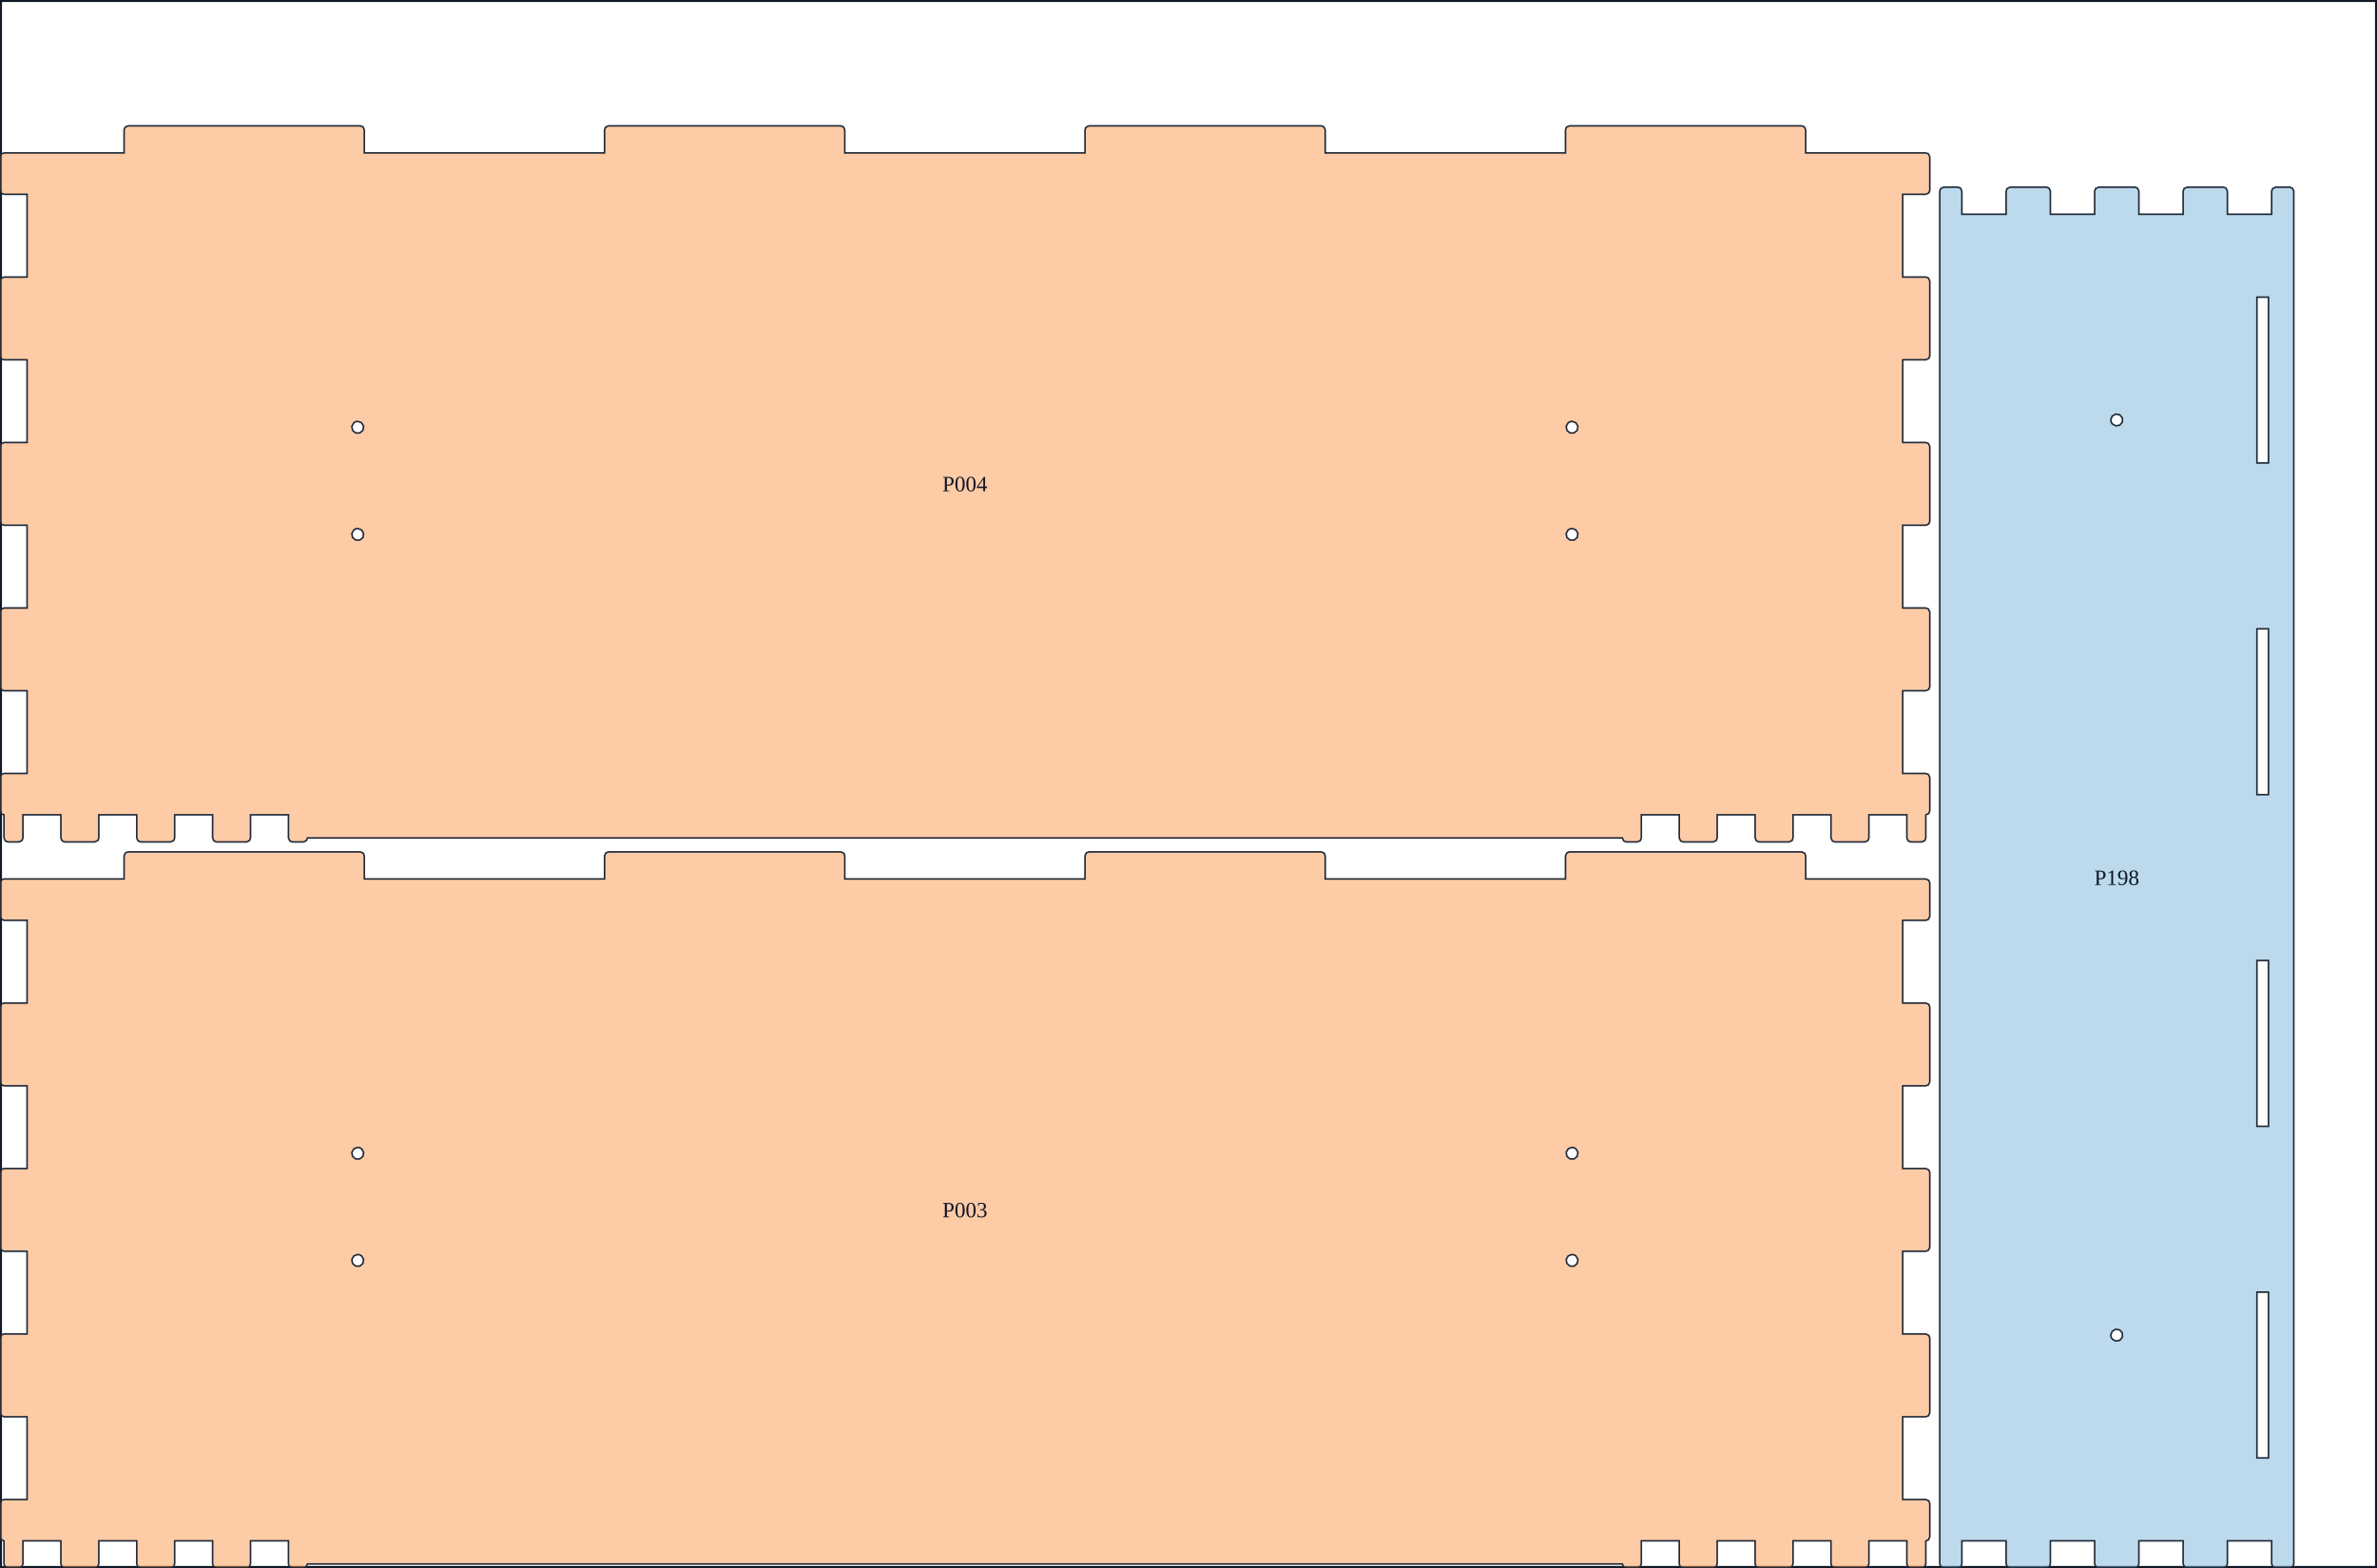
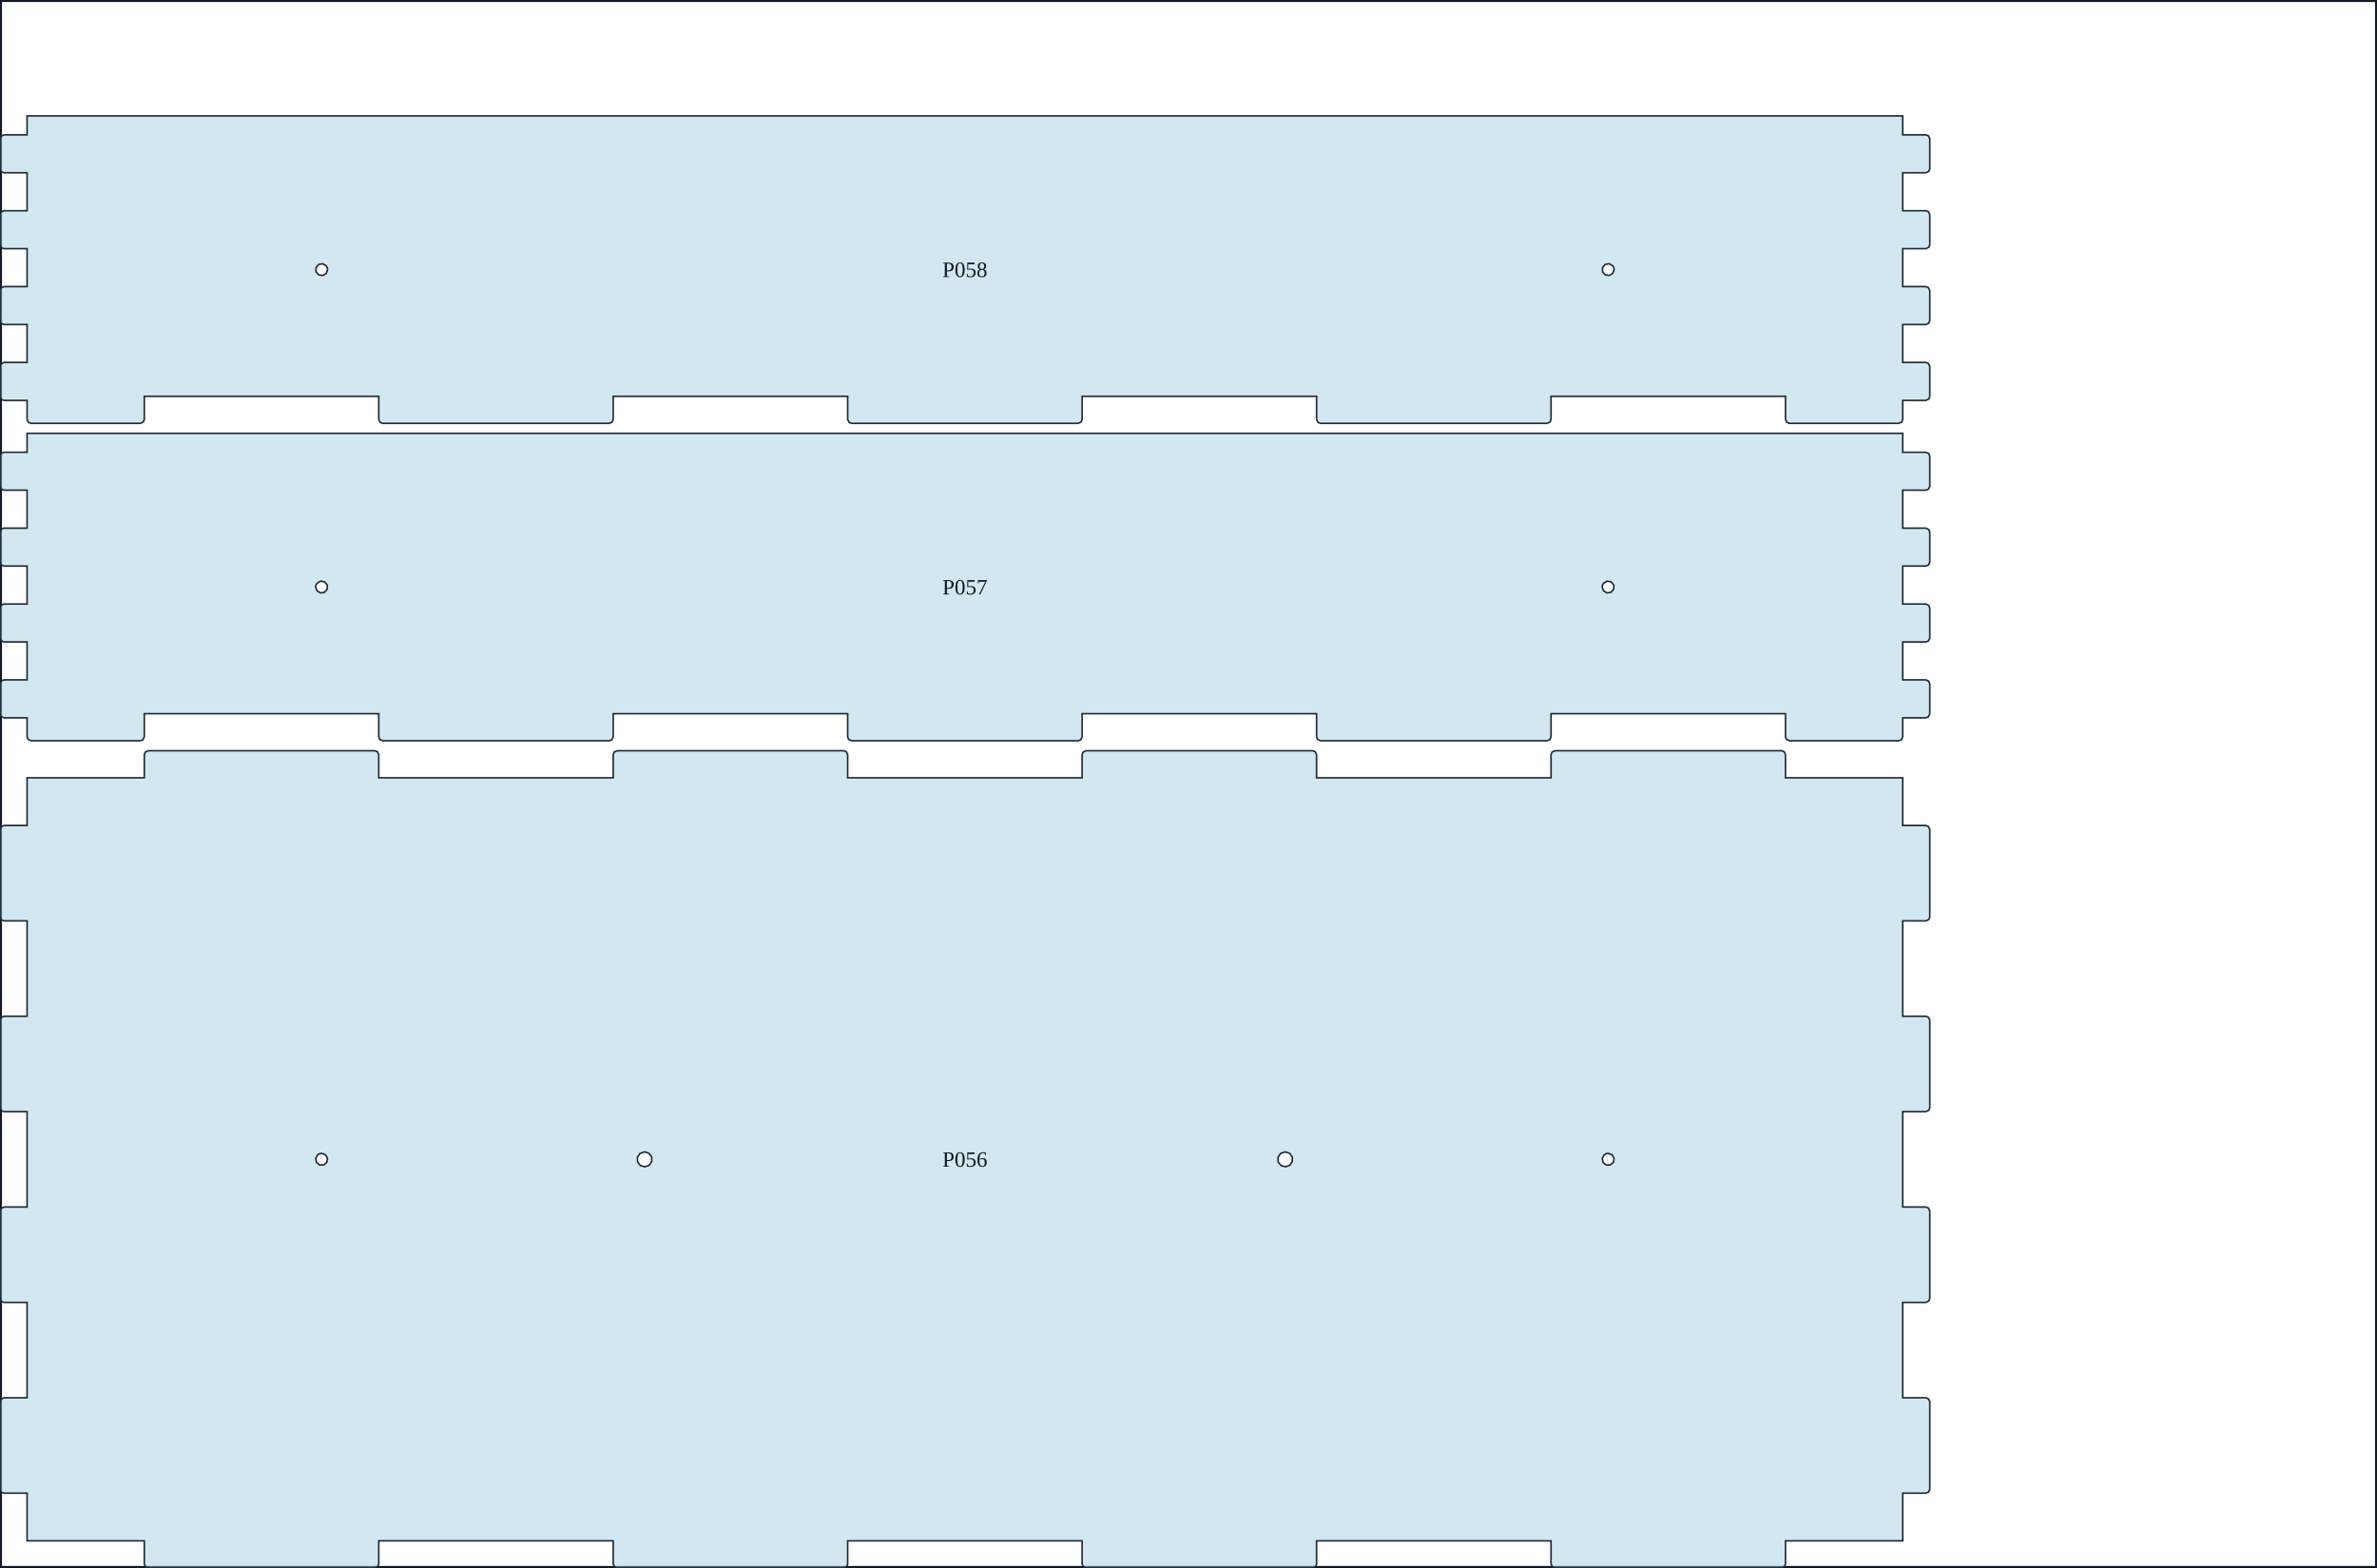
<svg xmlns="http://www.w3.org/2000/svg" width="1193.8mm" height="787.4mm" viewBox="0 0 1193.8 787.4">
  <rect width="1193.8" height="787.4" fill="white" stroke="#111827" stroke-width="2" />
  <g transform="translate(0 787.4) scale(1 -1)">
-     <path d="M 959.675 0.000 L 958.169 0.684 L 957.675 2.000 L 957.675 13.600 L 938.625 13.600 L 938.625 2.000 L 937.941 0.494 L 936.625 0.000 L 921.575 0.000 L 920.069 0.684 L 919.575 2.000 L 919.575 13.600 L 900.525 13.600 L 900.525 2.000 L 899.841 0.494 L 898.525 0.000 L 883.475 0.000 L 881.969 0.684 L 881.475 2.000 L 881.475 13.600 L 862.425 13.600 L 862.425 2.000 L 861.741 0.494 L 860.425 0.000 L 845.375 0.000 L 843.869 0.684 L 843.375 2.000 L 843.375 13.600 L 824.325 13.600 L 824.325 2.000 L 823.641 0.494 L 822.325 0.000 L 816.800 0.000 L 815.294 0.684 L 814.800 2.000 L 154.400 2.000 L 153.716 0.494 L 152.400 0.000 L 146.875 0.000 L 145.369 0.684 L 144.875 2.000 L 144.875 13.600 L 125.825 13.600 L 125.825 2.000 L 125.141 0.494 L 123.825 0.000 L 108.775 0.000 L 107.269 0.684 L 106.775 2.000 L 106.775 13.600 L 87.725 13.600 L 87.725 2.000 L 87.041 0.494 L 85.725 0.000 L 70.675 0.000 L 69.169 0.684 L 68.675 2.000 L 68.675 13.600 L 49.625 13.600 L 49.625 2.000 L 48.941 0.494 L 47.625 0.000 L 32.575 0.000 L 31.069 0.684 L 30.575 2.000 L 30.575 13.600 L 11.525 13.600 L 11.525 2.000 L 10.841 0.494 L 9.525 0.000 L 4.000 0.000 L 2.494 0.684 L 2.000 2.000 L 2.000 13.600 L 0.494 14.284 L 0.000 15.600 L 0.000 32.375 L 0.684 33.881 L 2.000 34.375 L 13.600 34.375 L 13.600 75.925 L 2.000 75.925 L 0.494 76.609 L 0.000 77.925 L 0.000 115.475 L 0.684 116.981 L 2.000 117.475 L 13.600 117.475 L 13.600 159.025 L 2.000 159.025 L 0.494 159.709 L 0.000 161.025 L 0.000 198.575 L 0.684 200.081 L 2.000 200.575 L 13.600 200.575 L 13.600 242.125 L 2.000 242.125 L 0.494 242.809 L 0.000 244.125 L 0.000 281.675 L 0.684 283.181 L 2.000 283.675 L 13.600 283.675 L 13.600 325.225 L 2.000 325.225 L 0.494 325.909 L 0.000 327.225 L 0.000 344.000 L 0.684 345.506 L 2.000 346.000 L 62.325 346.000 L 62.325 357.600 L 63.009 359.106 L 64.325 359.600 L 180.975 359.600 L 182.481 358.916 L 182.975 357.600 L 182.975 346.000 L 303.625 346.000 L 303.625 357.600 L 304.309 359.106 L 305.625 359.600 L 422.275 359.600 L 423.781 358.916 L 424.275 357.600 L 424.275 346.000 L 544.925 346.000 L 544.925 357.600 L 545.609 359.106 L 546.925 359.600 L 663.575 359.600 L 665.081 358.916 L 665.575 357.600 L 665.575 346.000 L 786.225 346.000 L 786.225 357.600 L 786.909 359.106 L 788.225 359.600 L 904.875 359.600 L 906.381 358.916 L 906.875 357.600 L 906.875 346.000 L 967.200 346.000 L 968.706 345.316 L 969.200 344.000 L 969.200 327.225 L 968.516 325.719 L 967.200 325.225 L 955.600 325.225 L 955.600 283.675 L 967.200 283.675 L 968.706 282.991 L 969.200 281.675 L 969.200 244.125 L 968.516 242.619 L 967.200 242.125 L 955.600 242.125 L 955.600 200.575 L 967.200 200.575 L 968.706 199.891 L 969.200 198.575 L 969.200 161.025 L 968.516 159.519 L 967.200 159.025 L 955.600 159.025 L 955.600 117.475 L 967.200 117.475 L 968.706 116.791 L 969.200 115.475 L 969.200 77.925 L 968.516 76.419 L 967.200 75.925 L 955.600 75.925 L 955.600 34.375 L 967.200 34.375 L 968.706 33.691 L 969.200 32.375 L 969.200 15.600 L 968.516 14.094 L 967.200 13.600 L 967.200 2.000 L 966.516 0.494 L 965.200 0.000 L 959.675 0.000 Z M 179.667 157.400 L 177.742 156.702 L 176.714 154.932 L 177.060 152.914 L 178.620 151.588 L 180.667 151.572 L 182.248 152.872 L 182.627 154.883 L 181.628 156.670 L 180.713 157.212 L 179.667 157.400 Z M 179.667 211.200 L 177.742 210.502 L 176.714 208.732 L 177.060 206.714 L 178.620 205.388 L 180.667 205.372 L 182.248 206.672 L 182.627 208.683 L 181.628 210.470 L 180.713 211.012 L 179.667 211.200 Z M 789.533 157.400 L 787.609 156.702 L 786.581 154.932 L 786.927 152.914 L 788.487 151.588 L 790.534 151.572 L 792.115 152.872 L 792.494 154.883 L 791.495 156.670 L 790.580 157.212 L 789.533 157.400 Z M 789.533 211.200 L 787.609 210.502 L 786.581 208.732 L 786.927 206.714 L 788.487 205.388 L 790.534 205.372 L 792.115 206.672 L 792.494 208.683 L 791.495 210.470 L 790.580 211.012 L 789.533 211.200 Z" fill="#fd8d3c" fill-opacity="0.45" fill-rule="evenodd" stroke="#1f2937" stroke-width="0.8" />
-     <path d="M 9.525 364.600 L 11.031 365.284 L 11.525 366.600 L 11.525 378.200 L 30.575 378.200 L 30.575 366.600 L 31.259 365.094 L 32.575 364.600 L 47.625 364.600 L 49.131 365.284 L 49.625 366.600 L 49.625 378.200 L 68.675 378.200 L 68.675 366.600 L 69.359 365.094 L 70.675 364.600 L 85.725 364.600 L 87.231 365.284 L 87.725 366.600 L 87.725 378.200 L 106.775 378.200 L 106.775 366.600 L 107.459 365.094 L 108.775 364.600 L 123.825 364.600 L 125.331 365.284 L 125.825 366.600 L 125.825 378.200 L 144.875 378.200 L 144.875 366.600 L 145.559 365.094 L 146.875 364.600 L 152.400 364.600 L 153.906 365.284 L 154.400 366.600 L 814.800 366.600 L 815.484 365.094 L 816.800 364.600 L 822.325 364.600 L 823.831 365.284 L 824.325 366.600 L 824.325 378.200 L 843.375 378.200 L 843.375 366.600 L 844.059 365.094 L 845.375 364.600 L 860.425 364.600 L 861.931 365.284 L 862.425 366.600 L 862.425 378.200 L 881.475 378.200 L 881.475 366.600 L 882.159 365.094 L 883.475 364.600 L 898.525 364.600 L 900.031 365.284 L 900.525 366.600 L 900.525 378.200 L 919.575 378.200 L 919.575 366.600 L 920.259 365.094 L 921.575 364.600 L 936.625 364.600 L 938.131 365.284 L 938.625 366.600 L 938.625 378.200 L 957.675 378.200 L 957.675 366.600 L 958.359 365.094 L 959.675 364.600 L 965.200 364.600 L 966.706 365.284 L 967.200 366.600 L 967.200 378.200 L 968.706 378.884 L 969.200 380.200 L 969.200 396.975 L 968.516 398.481 L 967.200 398.975 L 955.600 398.975 L 955.600 440.525 L 967.200 440.525 L 968.706 441.209 L 969.200 442.525 L 969.200 480.075 L 968.516 481.581 L 967.200 482.075 L 955.600 482.075 L 955.600 523.625 L 967.200 523.625 L 968.706 524.309 L 969.200 525.625 L 969.200 563.175 L 968.516 564.681 L 967.200 565.175 L 955.600 565.175 L 955.600 606.725 L 967.200 606.725 L 968.706 607.409 L 969.200 608.725 L 969.200 646.275 L 968.516 647.781 L 967.200 648.275 L 955.600 648.275 L 955.600 689.825 L 967.200 689.825 L 968.706 690.509 L 969.200 691.825 L 969.200 708.600 L 968.516 710.106 L 967.200 710.600 L 906.875 710.600 L 906.875 722.200 L 906.191 723.706 L 904.875 724.200 L 788.225 724.200 L 786.719 723.516 L 786.225 722.200 L 786.225 710.600 L 665.575 710.600 L 665.575 722.200 L 664.891 723.706 L 663.575 724.200 L 546.925 724.200 L 545.419 723.516 L 544.925 722.200 L 544.925 710.600 L 424.275 710.600 L 424.275 722.200 L 423.591 723.706 L 422.275 724.200 L 305.625 724.200 L 304.119 723.516 L 303.625 722.200 L 303.625 710.600 L 182.975 710.600 L 182.975 722.200 L 182.291 723.706 L 180.975 724.200 L 64.325 724.200 L 62.819 723.516 L 62.325 722.200 L 62.325 710.600 L 2.000 710.600 L 0.494 709.916 L 0.000 708.600 L 0.000 691.825 L 0.684 690.319 L 2.000 689.825 L 13.600 689.825 L 13.600 648.275 L 2.000 648.275 L 0.494 647.591 L 0.000 646.275 L 0.000 608.725 L 0.684 607.219 L 2.000 606.725 L 13.600 606.725 L 13.600 565.175 L 2.000 565.175 L 0.494 564.491 L 0.000 563.175 L 0.000 525.625 L 0.684 524.119 L 2.000 523.625 L 13.600 523.625 L 13.600 482.075 L 2.000 482.075 L 0.494 481.391 L 0.000 480.075 L 0.000 442.525 L 0.684 441.019 L 2.000 440.525 L 13.600 440.525 L 13.600 398.975 L 2.000 398.975 L 0.494 398.291 L 0.000 396.975 L 0.000 380.200 L 0.684 378.694 L 2.000 378.200 L 2.000 366.600 L 2.684 365.094 L 4.000 364.600 L 9.525 364.600 Z M 789.533 522.000 L 791.458 521.302 L 792.486 519.532 L 792.140 517.514 L 790.580 516.188 L 788.533 516.172 L 786.952 517.472 L 786.573 519.483 L 787.572 521.270 L 788.487 521.812 L 789.533 522.000 Z M 789.533 575.800 L 791.458 575.102 L 792.486 573.332 L 792.140 571.314 L 790.580 569.988 L 788.533 569.972 L 786.952 571.272 L 786.573 573.283 L 787.572 575.070 L 788.487 575.612 L 789.533 575.800 Z M 179.667 522.000 L 181.591 521.302 L 182.619 519.532 L 182.273 517.514 L 180.713 516.188 L 178.666 516.172 L 177.085 517.472 L 176.706 519.483 L 177.705 521.270 L 178.620 521.812 L 179.667 522.000 Z M 179.667 575.800 L 181.591 575.102 L 182.619 573.332 L 182.273 571.314 L 180.713 569.988 L 178.666 569.972 L 177.085 571.272 L 176.706 573.283 L 177.705 575.070 L 178.620 575.612 L 179.667 575.800 Z" fill="#fd8d3c" fill-opacity="0.45" fill-rule="evenodd" stroke="#1f2937" stroke-width="0.8" />
-     <path d="M 1150.000 0.000 L 1151.506 0.684 L 1152.000 2.000 L 1152.000 691.400 L 1151.316 692.906 L 1150.000 693.400 L 1142.888 693.400 L 1141.381 692.716 L 1140.888 691.400 L 1140.888 679.800 L 1118.662 679.800 L 1118.662 691.400 L 1117.978 692.906 L 1116.662 693.400 L 1098.438 693.400 L 1096.931 692.716 L 1096.438 691.400 L 1096.438 679.800 L 1074.213 679.800 L 1074.213 691.400 L 1073.528 692.906 L 1072.213 693.400 L 1053.987 693.400 L 1052.481 692.716 L 1051.987 691.400 L 1051.987 679.800 L 1029.763 679.800 L 1029.763 691.400 L 1029.078 692.906 L 1027.763 693.400 L 1009.538 693.400 L 1008.031 692.716 L 1007.538 691.400 L 1007.538 679.800 L 985.312 679.800 L 985.312 691.400 L 984.628 692.906 L 983.312 693.400 L 976.200 693.400 L 974.694 692.716 L 974.200 691.400 L 974.200 2.000 L 974.884 0.494 L 976.200 0.000 L 983.312 0.000 L 984.819 0.684 L 985.312 2.000 L 985.312 13.600 L 1007.537 13.600 L 1007.537 2.000 L 1008.222 0.494 L 1009.537 0.000 L 1027.762 0.000 L 1029.269 0.684 L 1029.762 2.000 L 1029.762 13.600 L 1051.987 13.600 L 1051.987 2.000 L 1052.672 0.494 L 1053.987 0.000 L 1072.212 0.000 L 1073.719 0.684 L 1074.212 2.000 L 1074.212 13.600 L 1096.438 13.600 L 1096.438 2.000 L 1097.122 0.494 L 1098.438 0.000 L 1116.662 0.000 L 1118.169 0.684 L 1118.662 2.000 L 1118.662 13.600 L 1140.887 13.600 L 1140.887 2.000 L 1141.572 0.494 L 1142.887 0.000 L 1150.000 0.000 Z M 1139.300 638.162 L 1139.300 554.888 L 1133.500 554.888 L 1133.500 638.162 L 1139.300 638.162 Z M 1139.300 471.612 L 1139.300 388.337 L 1133.500 388.337 L 1133.500 471.612 L 1139.300 471.612 Z M 1060.100 576.500 L 1060.798 578.424 L 1062.568 579.453 L 1064.586 579.106 L 1065.912 577.547 L 1065.928 575.500 L 1064.628 573.918 L 1062.617 573.539 L 1060.830 574.538 L 1060.288 575.453 L 1060.100 576.500 Z M 1139.300 305.062 L 1139.300 221.788 L 1133.500 221.788 L 1133.500 305.062 L 1139.300 305.062 Z M 1139.300 138.513 L 1139.300 55.238 L 1133.500 55.238 L 1133.500 138.513 L 1139.300 138.513 Z M 1060.100 116.900 L 1060.798 118.824 L 1062.568 119.853 L 1064.586 119.506 L 1065.912 117.947 L 1065.928 115.900 L 1064.628 114.318 L 1062.617 113.939 L 1060.830 114.938 L 1060.288 115.853 L 1060.100 116.900 Z" fill="#6baed6" fill-opacity="0.45" fill-rule="evenodd" stroke="#1f2937" stroke-width="0.8" />
+     <path d="M 190.225 2.000 L 190.225 13.600 L 307.975 13.600 L 307.975 2.000 L 308.659 0.494 L 309.975 0.000 L 423.725 0.000 L 425.231 0.684 L 425.725 2.000 L 425.725 13.600 L 543.475 13.600 L 543.475 2.000 L 544.159 0.494 L 545.475 0.000 L 659.225 0.000 L 660.731 0.684 L 661.225 2.000 L 661.225 13.600 L 778.975 13.600 L 778.975 2.000 L 779.659 0.494 L 780.975 0.000 L 894.725 0.000 L 896.231 0.684 L 896.725 2.000 L 896.725 13.600 L 955.600 13.600 L 955.600 37.550 L 967.200 37.550 L 968.706 38.234 L 969.200 39.550 L 969.200 83.450 L 968.516 84.956 L 967.200 85.450 L 955.600 85.450 L 955.600 133.350 L 967.200 133.350 L 968.706 134.034 L 969.200 135.350 L 969.200 179.250 L 968.516 180.756 L 967.200 181.250 L 955.600 181.250 L 955.600 229.150 L 967.200 229.150 L 968.706 229.834 L 969.200 231.150 L 969.200 275.050 L 968.516 276.556 L 967.200 277.050 L 955.600 277.050 L 955.600 324.950 L 967.200 324.950 L 968.706 325.634 L 969.200 326.950 L 969.200 370.850 L 968.516 372.356 L 967.200 372.850 L 955.600 372.850 L 955.600 396.800 L 896.725 396.800 L 896.725 408.400 L 896.041 409.906 L 894.725 410.400 L 780.975 410.400 L 779.469 409.716 L 778.975 408.400 L 778.975 396.800 L 661.225 396.800 L 661.225 408.400 L 660.541 409.906 L 659.225 410.400 L 545.475 410.400 L 543.969 409.716 L 543.475 408.400 L 543.475 396.800 L 425.725 396.800 L 425.725 408.400 L 425.041 409.906 L 423.725 410.400 L 309.975 410.400 L 308.469 409.716 L 307.975 408.400 L 307.975 396.800 L 190.225 396.800 L 190.225 408.400 L 189.541 409.906 L 188.225 410.400 L 74.475 410.400 L 72.969 409.716 L 72.475 408.400 L 72.475 396.800 L 13.600 396.800 L 13.600 372.850 L 2.000 372.850 L 0.494 372.166 L 0.000 370.850 L 0.000 326.950 L 0.684 325.444 L 2.000 324.950 L 13.600 324.950 L 13.600 277.050 L 2.000 277.050 L 0.494 276.366 L 0.000 275.050 L 0.000 231.150 L 0.684 229.644 L 2.000 229.150 L 13.600 229.150 L 13.600 181.250 L 2.000 181.250 L 0.494 180.566 L 0.000 179.250 L 0.000 135.350 L 0.684 133.844 L 2.000 133.350 L 13.600 133.350 L 13.600 85.450 L 2.000 85.450 L 0.494 84.766 L 0.000 83.450 L 0.000 39.550 L 0.684 38.044 L 2.000 37.550 L 13.600 37.550 L 13.600 13.600 L 72.475 13.600 L 72.475 2.000 L 73.159 0.494 L 74.475 0.000 L 188.225 0.000 L 189.731 0.684 L 190.225 2.000 Z M 645.467 208.950 L 647.654 208.246 L 649.020 206.398 L 649.052 204.100 L 647.737 202.216 L 645.570 201.451 L 643.364 202.095 L 641.948 203.904 L 641.853 206.200 L 643.115 208.121 L 645.467 208.950 Z M 807.667 208.200 L 809.591 207.502 L 810.619 205.732 L 810.273 203.714 L 808.713 202.388 L 806.666 202.372 L 805.085 203.672 L 804.706 205.683 L 805.705 207.470 L 806.620 208.012 L 807.667 208.200 Z M 323.733 208.950 L 325.921 208.246 L 327.287 206.398 L 327.318 204.100 L 326.004 202.216 L 323.837 201.451 L 321.631 202.095 L 320.214 203.904 L 320.119 206.200 L 321.381 208.121 L 323.733 208.950 Z M 161.533 208.200 L 163.458 207.502 L 164.486 205.732 L 164.140 203.714 L 162.580 202.388 L 160.533 202.372 L 158.952 203.672 L 158.573 205.683 L 159.572 207.470 L 160.487 208.012 L 161.533 208.200 Z" fill="#9ecae1" fill-opacity="0.45" fill-rule="evenodd" stroke="#1f2937" stroke-width="0.8" />
+     <path d="M 967.200 426.925 L 955.600 426.925 L 955.600 417.400 L 954.916 415.894 L 953.600 415.400 L 898.725 415.400 L 897.219 416.084 L 896.725 417.400 L 896.725 429.000 L 778.975 429.000 L 778.975 417.400 L 778.291 415.894 L 776.975 415.400 L 663.225 415.400 L 661.719 416.084 L 661.225 417.400 L 661.225 429.000 L 543.475 429.000 L 543.475 417.400 L 542.791 415.894 L 541.475 415.400 L 427.725 415.400 L 426.219 416.084 L 425.725 417.400 L 425.725 429.000 L 307.975 429.000 L 307.975 417.400 L 307.291 415.894 L 305.975 415.400 L 192.225 415.400 L 190.719 416.084 L 190.225 417.400 L 190.225 429.000 L 72.475 429.000 L 72.475 417.400 L 71.791 415.894 L 70.475 415.400 L 15.600 415.400 L 14.094 416.084 L 13.600 417.400 L 13.600 426.925 L 2.000 426.925 L 0.494 427.609 L 0.000 428.925 L 0.000 443.975 L 0.684 445.481 L 2.000 445.975 L 13.600 445.975 L 13.600 465.025 L 2.000 465.025 L 0.494 465.709 L 0.000 467.025 L 0.000 482.075 L 0.684 483.581 L 2.000 484.075 L 13.600 484.075 L 13.600 503.125 L 2.000 503.125 L 0.494 503.809 L 0.000 505.125 L 0.000 520.175 L 0.684 521.681 L 2.000 522.175 L 13.600 522.175 L 13.600 541.225 L 2.000 541.225 L 0.494 541.909 L 0.000 543.225 L 0.000 558.275 L 0.684 559.781 L 2.000 560.275 L 13.600 560.275 L 13.600 569.800 L 955.600 569.800 L 955.600 560.275 L 967.200 560.275 L 968.706 559.591 L 969.200 558.275 L 969.200 543.225 L 968.516 541.719 L 967.200 541.225 L 955.600 541.225 L 955.600 522.175 L 967.200 522.175 L 968.706 521.491 L 969.200 520.175 L 969.200 505.125 L 968.516 503.619 L 967.200 503.125 L 955.600 503.125 L 955.600 484.075 L 967.200 484.075 L 968.706 483.391 L 969.200 482.075 L 969.200 467.025 L 968.516 465.519 L 967.200 465.025 L 955.600 465.025 L 955.600 445.975 L 967.200 445.975 L 968.706 445.291 L 969.200 443.975 L 969.200 428.925 L 968.516 427.419 L 967.200 426.925 Z M 804.667 492.600 L 805.365 490.676 L 807.135 489.647 L 809.152 489.994 L 810.478 491.553 L 810.495 493.600 L 809.195 495.182 L 807.183 495.561 L 805.397 494.562 L 804.855 493.647 L 804.667 492.600 Z M 158.533 492.600 L 159.232 490.676 L 161.002 489.647 L 163.019 489.994 L 164.345 491.553 L 164.362 493.600 L 163.062 495.182 L 161.050 495.561 L 159.264 494.562 L 158.722 493.647 L 158.533 492.600 Z" fill="#9ecae1" fill-opacity="0.45" fill-rule="evenodd" stroke="#1f2937" stroke-width="0.8" />
+     <path d="M 2.000 586.325 L 13.600 586.325 L 13.600 576.800 L 14.284 575.294 L 15.600 574.800 L 70.475 574.800 L 71.981 575.484 L 72.475 576.800 L 72.475 588.400 L 190.225 588.400 L 190.225 576.800 L 190.909 575.294 L 192.225 574.800 L 305.975 574.800 L 307.481 575.484 L 307.975 576.800 L 307.975 588.400 L 425.725 588.400 L 425.725 576.800 L 426.409 575.294 L 427.725 574.800 L 541.475 574.800 L 542.981 575.484 L 543.475 576.800 L 543.475 588.400 L 661.225 588.400 L 661.225 576.800 L 661.909 575.294 L 663.225 574.800 L 776.975 574.800 L 778.481 575.484 L 778.975 576.800 L 778.975 588.400 L 896.725 588.400 L 896.725 576.800 L 897.409 575.294 L 898.725 574.800 L 953.600 574.800 L 955.106 575.484 L 955.600 576.800 L 955.600 586.325 L 967.200 586.325 L 968.706 587.009 L 969.200 588.325 L 969.200 603.375 L 968.516 604.881 L 967.200 605.375 L 955.600 605.375 L 955.600 624.425 L 967.200 624.425 L 968.706 625.109 L 969.200 626.425 L 969.200 641.475 L 968.516 642.981 L 967.200 643.475 L 955.600 643.475 L 955.600 662.525 L 967.200 662.525 L 968.706 663.209 L 969.200 664.525 L 969.200 679.575 L 968.516 681.081 L 967.200 681.575 L 955.600 681.575 L 955.600 700.625 L 967.200 700.625 L 968.706 701.309 L 969.200 702.625 L 969.200 717.675 L 968.516 719.181 L 967.200 719.675 L 955.600 719.675 L 955.600 729.200 L 13.600 729.200 L 13.600 719.675 L 2.000 719.675 L 0.494 718.991 L 0.000 717.675 L 0.000 702.625 L 0.684 701.119 L 2.000 700.625 L 13.600 700.625 L 13.600 681.575 L 2.000 681.575 L 0.494 680.891 L 0.000 679.575 L 0.000 664.525 L 0.684 663.019 L 2.000 662.525 L 13.600 662.525 L 13.600 643.475 L 2.000 643.475 L 0.494 642.791 L 0.000 641.475 L 0.000 626.425 L 0.684 624.919 L 2.000 624.425 L 13.600 624.425 L 13.600 605.375 L 2.000 605.375 L 0.494 604.691 L 0.000 603.375 L 0.000 588.325 L 0.684 586.819 L 2.000 586.325 Z M 164.533 652.000 L 163.835 650.076 L 162.065 649.047 L 160.048 649.394 L 158.722 650.953 L 158.705 653.000 L 160.005 654.582 L 162.017 654.961 L 163.803 653.962 L 164.345 653.047 L 164.533 652.000 Z M 810.667 652.000 L 809.968 650.076 L 808.198 649.047 L 806.181 649.394 L 804.855 650.953 L 804.838 653.000 L 806.138 654.582 L 808.150 654.961 L 809.936 653.962 L 810.478 653.047 L 810.667 652.000 Z" fill="#9ecae1" fill-opacity="0.45" fill-rule="evenodd" stroke="#1f2937" stroke-width="0.8" />
  </g>
-   <text x="484.600" y="607.600" text-anchor="middle" dominant-baseline="central" font-size="11" fill="#111827">P003</text>
-   <text x="484.600" y="243.000" text-anchor="middle" dominant-baseline="central" font-size="11" fill="#111827">P004</text>
-   <text x="1063.100" y="440.700" text-anchor="middle" dominant-baseline="central" font-size="11" fill="#111827">P198</text>
+   <text x="484.600" y="582.200" text-anchor="middle" dominant-baseline="central" font-size="11" fill="#111827">P056</text>
+   <text x="484.600" y="294.800" text-anchor="middle" dominant-baseline="central" font-size="11" fill="#111827">P057</text>
+   <text x="484.600" y="135.400" text-anchor="middle" dominant-baseline="central" font-size="11" fill="#111827">P058</text>
</svg>
